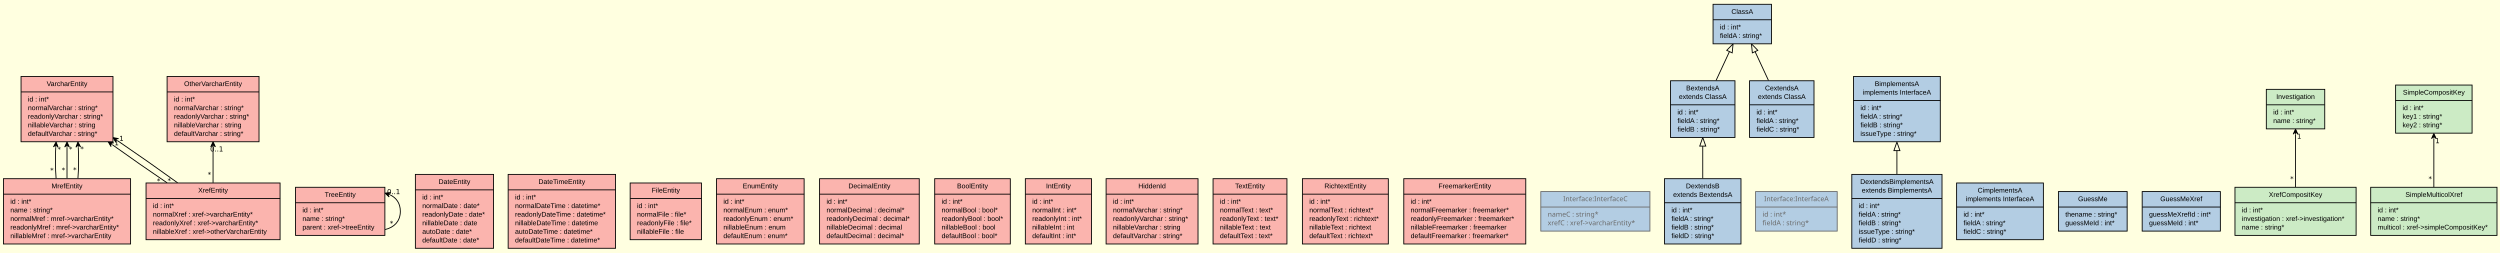
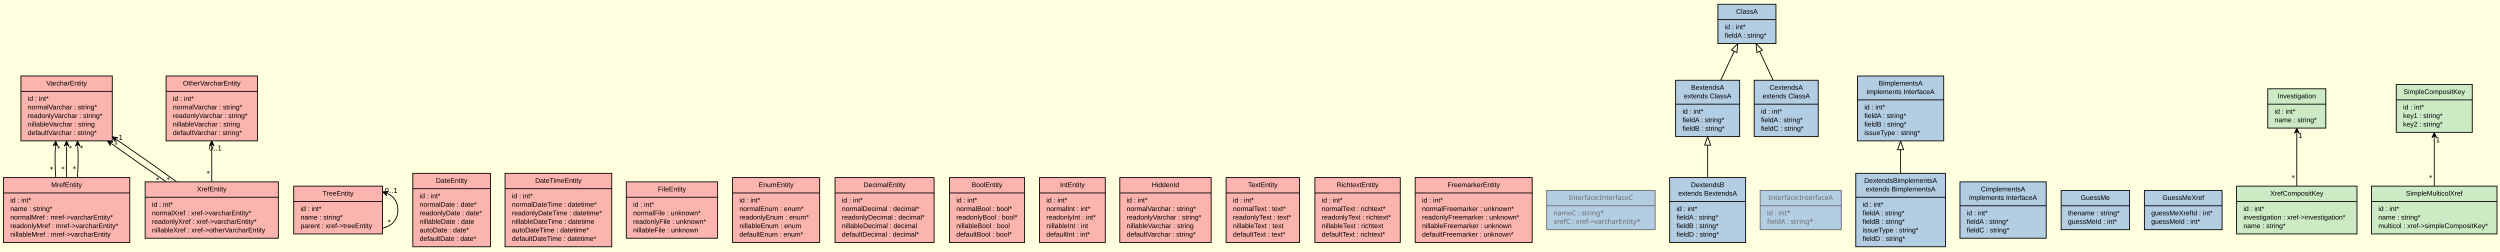
- <svg xmlns="http://www.w3.org/2000/svg" width="2910pt" height="294pt" viewBox="0.00 0.00 2910.00 294.00">
+ <svg xmlns="http://www.w3.org/2000/svg" width="2928pt" height="294pt" viewBox="0.00 0.00 2928.00 294.00">
  <g id="graph1" class="graph" transform="scale(1 1) rotate(0) translate(4 290)">
-     <polygon fill="lightyellow" stroke="lightyellow" points="-4,5 -4,-290 2907,-290 2907,5 -4,5" />
+     <polygon fill="lightyellow" stroke="lightyellow" points="-4,5 -4,-290 2925,-290 2925,5 -4,5" />
    <g id="edge10" class="edge">
      <path fill="none" stroke="black" d="M190.522,-77.148C170.263,-90.842 147.25,-106.87 127.034,-121.345" />
      <polygon fill="black" stroke="black" points="121.958,-124.99 125.257,-119.297 124.395,-123.24 126.832,-121.49 126.832,-121.49 126.832,-121.49 124.395,-123.24 128.407,-123.684 121.958,-124.99 121.958,-124.99" />
      <text text-anchor="middle" x="131.785" y="-120.937" font-family="Bitstream Vera Sans" font-size="8.00">1</text>
      <text text-anchor="middle" x="180.649" y="-76.538" font-family="Bitstream Vera Sans" font-size="8.00">*</text>
    </g>
    <g id="edge12" class="edge">
      <path fill="none" stroke="black" d="M202.769,-77.148C181.716,-92.429 155.79,-110.616 132.705,-126.308" />
      <polygon fill="black" stroke="black" points="127.52,-129.823 130.971,-124.222 130.003,-128.14 132.486,-126.457 132.486,-126.457 132.486,-126.457 130.003,-128.14 134.001,-128.691 127.52,-129.823 127.52,-129.823" />
      <text text-anchor="middle" x="137.393" y="-126.036" font-family="Bitstream Vera Sans" font-size="8.00">1</text>
      <text text-anchor="middle" x="192.948" y="-76.833" font-family="Bitstream Vera Sans" font-size="8.00">*</text>
    </g>
    <g id="edge14" class="edge">
      <path fill="none" stroke="black" d="M244,-77.148C244,-90.03 244,-104.977 244,-118.754" />
      <polygon fill="black" stroke="black" points="244,-124.99 241.3,-118.99 244,-121.99 244,-118.99 244,-118.99 244,-118.99 244,-121.99 246.7,-118.99 244,-124.99 244,-124.99" />
      <text text-anchor="middle" x="248.226" y="-113.727" font-family="Bitstream Vera Sans" font-size="8.00">0..1</text>
      <text text-anchor="middle" x="239.774" y="-84.011" font-family="Bitstream Vera Sans" font-size="8.00">*</text>
    </g>
    <g id="edge16" class="edge">
      <path fill="none" stroke="black" d="M444.202,-22.788C454.592,-25.175 462,-32.246 462,-44 462,-53.366 457.296,-59.759 450.127,-63.178" />
      <polygon fill="black" stroke="black" points="444.202,-65.212 449,-60.71 447.04,-64.238 449.877,-63.263 449.877,-63.263 449.877,-63.263 447.04,-64.238 450.754,-65.817 444.202,-65.212 444.202,-65.212" />
      <text text-anchor="middle" x="454.147" y="-64.066" font-family="Bitstream Vera Sans" font-size="8.00">0..1</text>
      <text text-anchor="middle" x="451.77" y="-27.125" font-family="Bitstream Vera Sans" font-size="8.00">*</text>
    </g>
    <g id="edge22" class="edge">
      <path fill="none" stroke="black" d="M61.292,-82.307C60.391,-93.879 60.259,-106.681 60.895,-118.614" />
      <polygon fill="black" stroke="black" points="61.297,-124.764 58.211,-118.954 61.101,-121.771 60.905,-118.777 60.905,-118.777 60.905,-118.777 61.101,-121.771 63.6,-118.601 61.297,-124.764 61.297,-124.764" />
      <text text-anchor="middle" x="64.922" y="-113.245" font-family="Bitstream Vera Sans" font-size="8.00">*</text>
      <text text-anchor="middle" x="56.439" y="-88.851" font-family="Bitstream Vera Sans" font-size="8.00">*</text>
    </g>
    <g id="edge24" class="edge">
      <path fill="none" stroke="black" d="M74,-82.307C74,-93.879 74,-106.681 74,-118.614" />
      <polygon fill="black" stroke="black" points="74,-124.764 71.3,-118.764 74,-121.764 74,-118.764 74,-118.764 74,-118.764 74,-121.764 76.7,-118.764 74,-124.764 74,-124.764" />
      <text text-anchor="middle" x="78.226" y="-113.501" font-family="Bitstream Vera Sans" font-size="8.00">*</text>
      <text text-anchor="middle" x="69.774" y="-89.171" font-family="Bitstream Vera Sans" font-size="8.00">*</text>
    </g>
    <g id="edge26" class="edge">
      <path fill="none" stroke="black" d="M86.708,-82.307C87.609,-93.879 87.741,-106.681 87.105,-118.614" />
      <polygon fill="black" stroke="black" points="86.703,-124.764 84.4,-118.601 86.899,-121.771 87.095,-118.777 87.095,-118.777 87.095,-118.777 86.899,-121.771 89.789,-118.954 86.703,-124.764 86.703,-124.764" />
      <text text-anchor="middle" x="91.512" y="-113.797" font-family="Bitstream Vera Sans" font-size="8.00">*</text>
      <text text-anchor="middle" x="83.13" y="-89.445" font-family="Bitstream Vera Sans" font-size="8.00">*</text>
    </g>
    <g id="edge2" class="edge">
-       <path fill="none" stroke="black" d="M1993.45,-196.241C1998.49,-207.103 2004.08,-219.139 2009.09,-229.914" />
-       <polygon fill="none" stroke="black" points="2005.92,-231.403 2013.31,-238.997 2012.27,-228.453 2005.92,-231.403" />
+       <path fill="none" stroke="black" d="M2011.45,-196.241C2016.49,-207.103 2022.08,-219.139 2027.09,-229.914" />
+       <polygon fill="none" stroke="black" points="2023.92,-231.403 2031.31,-238.997 2030.27,-228.453 2023.92,-231.403" />
    </g>
    <g id="edge4" class="edge">
-       <path fill="none" stroke="black" d="M2054.55,-196.241C2049.51,-207.103 2043.92,-219.139 2038.91,-229.914" />
-       <polygon fill="none" stroke="black" points="2035.73,-228.453 2034.69,-238.997 2042.08,-231.403 2035.73,-228.453" />
+       <path fill="none" stroke="black" d="M2072.55,-196.241C2067.51,-207.103 2061.92,-219.139 2056.91,-229.914" />
+       <polygon fill="none" stroke="black" points="2053.73,-228.453 2052.69,-238.997 2060.08,-231.403 2053.73,-228.453" />
    </g>
    <g id="edge6" class="edge">
-       <path fill="none" stroke="black" d="M1978,-82.307C1978,-94.304 1978,-107.622 1978,-119.924" />
-       <polygon fill="none" stroke="black" points="1974.5,-119.968 1978,-129.968 1981.5,-119.968 1974.5,-119.968" />
+       <path fill="none" stroke="black" d="M1996,-82.307C1996,-94.304 1996,-107.622 1996,-119.924" />
+       <polygon fill="none" stroke="black" points="1992.5,-119.968 1996,-129.968 1999.5,-119.968 1992.5,-119.968" />
    </g>
    <g id="edge8" class="edge">
-       <path fill="none" stroke="black" d="M2204,-87.298C2204,-96.183 2204,-105.588 2204,-114.638" />
-       <polygon fill="none" stroke="black" points="2200.5,-114.657 2204,-124.657 2207.5,-114.657 2200.5,-114.657" />
+       <path fill="none" stroke="black" d="M2222,-87.298C2222,-96.183 2222,-105.588 2222,-114.638" />
+       <polygon fill="none" stroke="black" points="2218.5,-114.657 2222,-124.657 2225.5,-114.657 2218.5,-114.657" />
    </g>
    <g id="edge18" class="edge">
-       <path fill="none" stroke="black" d="M2668,-72.201C2668,-90.726 2668,-114.91 2668,-133.661" />
-       <polygon fill="black" stroke="black" points="2668,-139.795 2665.3,-133.795 2668,-136.795 2668,-133.795 2668,-133.795 2668,-133.795 2668,-136.795 2670.7,-133.795 2668,-139.795 2668,-139.795" />
-       <text text-anchor="middle" x="2672.23" y="-128.532" font-family="Bitstream Vera Sans" font-size="8.00">1</text>
-       <text text-anchor="middle" x="2663.77" y="-79.064" font-family="Bitstream Vera Sans" font-size="8.00">*</text>
+       <path fill="none" stroke="black" d="M2686,-72.201C2686,-90.726 2686,-114.91 2686,-133.661" />
+       <polygon fill="black" stroke="black" points="2686,-139.795 2683.3,-133.795 2686,-136.795 2686,-133.795 2686,-133.795 2686,-133.795 2686,-136.795 2688.7,-133.795 2686,-139.795 2686,-139.795" />
+       <text text-anchor="middle" x="2690.23" y="-128.532" font-family="Bitstream Vera Sans" font-size="8.00">1</text>
+       <text text-anchor="middle" x="2681.77" y="-79.064" font-family="Bitstream Vera Sans" font-size="8.00">*</text>
    </g>
    <g id="edge20" class="edge">
-       <path fill="none" stroke="black" d="M2829,-72.201C2829,-88.974 2829,-110.385 2829,-128.202" />
-       <polygon fill="black" stroke="black" points="2829,-134.589 2826.3,-128.589 2829,-131.589 2829,-128.589 2829,-128.589 2829,-128.589 2829,-131.589 2831.7,-128.589 2829,-134.589 2829,-134.589" />
-       <text text-anchor="middle" x="2833.23" y="-123.326" font-family="Bitstream Vera Sans" font-size="8.00">1</text>
-       <text text-anchor="middle" x="2824.77" y="-79.064" font-family="Bitstream Vera Sans" font-size="8.00">*</text>
+       <path fill="none" stroke="black" d="M2847,-72.201C2847,-88.974 2847,-110.385 2847,-128.202" />
+       <polygon fill="black" stroke="black" points="2847,-134.589 2844.3,-128.589 2847,-131.589 2847,-128.589 2847,-128.589 2847,-128.589 2847,-131.589 2849.7,-128.589 2847,-134.589 2847,-134.589" />
+       <text text-anchor="middle" x="2851.23" y="-123.326" font-family="Bitstream Vera Sans" font-size="8.00">1</text>
+       <text text-anchor="middle" x="2842.77" y="-79.064" font-family="Bitstream Vera Sans" font-size="8.00">*</text>
    </g>
    <g id="node1" class="node">
      <polygon fill="#fbb4ae" stroke="black" points="20.5,-125 20.5,-201 127.5,-201 127.5,-125 20.5,-125" />
      <text text-anchor="middle" x="74" y="-189.8" font-family="Arial" font-size="8.00">VarcharEntity</text>
      <polyline fill="none" stroke="black" points="20.5,-183 127.5,-183 " />
      <text text-anchor="start" x="28.5" y="-171.8" font-family="Arial" font-size="8.00">id : int*</text>
      <text text-anchor="start" x="28.5" y="-161.8" font-family="Arial" font-size="8.00">normalVarchar : string*</text>
      <text text-anchor="start" x="28.5" y="-151.8" font-family="Arial" font-size="8.00">readonlyVarchar : string*</text>
      <text text-anchor="start" x="28.5" y="-141.8" font-family="Arial" font-size="8.00">nillableVarchar : string</text>
      <text text-anchor="start" x="28.5" y="-131.8" font-family="Arial" font-size="8.00">defaultVarchar : string*</text>
    </g>
    <g id="node2" class="node">
      <polygon fill="#fbb4ae" stroke="black" points="190.5,-125 190.5,-201 297.5,-201 297.5,-125 190.5,-125" />
      <text text-anchor="middle" x="244" y="-189.8" font-family="Arial" font-size="8.00">OtherVarcharEntity</text>
      <polyline fill="none" stroke="black" points="190.5,-183 297.5,-183 " />
      <text text-anchor="start" x="198.5" y="-171.8" font-family="Arial" font-size="8.00">id : int*</text>
      <text text-anchor="start" x="198.5" y="-161.8" font-family="Arial" font-size="8.00">normalVarchar : string*</text>
      <text text-anchor="start" x="198.5" y="-151.8" font-family="Arial" font-size="8.00">readonlyVarchar : string*</text>
      <text text-anchor="start" x="198.5" y="-141.8" font-family="Arial" font-size="8.00">nillableVarchar : string</text>
      <text text-anchor="start" x="198.5" y="-131.8" font-family="Arial" font-size="8.00">defaultVarchar : string*</text>
    </g>
    <g id="node3" class="node">
      <polygon fill="#fbb4ae" stroke="black" points="166,-11 166,-77 322,-77 322,-11 166,-11" />
      <text text-anchor="middle" x="244" y="-65.8" font-family="Arial" font-size="8.00">XrefEntity</text>
      <polyline fill="none" stroke="black" points="166,-59 322,-59 " />
      <text text-anchor="start" x="174" y="-47.8" font-family="Arial" font-size="8.00">id : int*</text>
      <text text-anchor="start" x="174" y="-37.8" font-family="Arial" font-size="8.00">normalXref : xref-&gt;varcharEntity*</text>
      <text text-anchor="start" x="174" y="-27.8" font-family="Arial" font-size="8.00">readonlyXref : xref-&gt;varcharEntity*</text>
      <text text-anchor="start" x="174" y="-17.8" font-family="Arial" font-size="8.00">nillableXref : xref-&gt;otherVarcharEntity</text>
    </g>
    <g id="node4" class="node">
      <polygon fill="#fbb4ae" stroke="black" points="340,-16 340,-72 444,-72 444,-16 340,-16" />
      <text text-anchor="middle" x="392" y="-60.8" font-family="Arial" font-size="8.00">TreeEntity</text>
      <polyline fill="none" stroke="black" points="340,-54 444,-54 " />
      <text text-anchor="start" x="348" y="-42.8" font-family="Arial" font-size="8.00">id : int*</text>
      <text text-anchor="start" x="348" y="-32.8" font-family="Arial" font-size="8.00">name : string*</text>
      <text text-anchor="start" x="348" y="-22.8" font-family="Arial" font-size="8.00">parent : xref-&gt;treeEntity</text>
    </g>
    <g id="node5" class="node">
      <polygon fill="#fbb4ae" stroke="black" points="479.5,-1 479.5,-87 570.5,-87 570.5,-1 479.5,-1" />
      <text text-anchor="middle" x="525" y="-75.8" font-family="Arial" font-size="8.00">DateEntity</text>
      <polyline fill="none" stroke="black" points="479.5,-69 570.5,-69 " />
      <text text-anchor="start" x="487.5" y="-57.8" font-family="Arial" font-size="8.00">id : int*</text>
      <text text-anchor="start" x="487.5" y="-47.8" font-family="Arial" font-size="8.00">normalDate : date*</text>
      <text text-anchor="start" x="487.5" y="-37.8" font-family="Arial" font-size="8.00">readonlyDate : date*</text>
      <text text-anchor="start" x="487.5" y="-27.8" font-family="Arial" font-size="8.00">nillableDate : date</text>
      <text text-anchor="start" x="487.5" y="-17.8" font-family="Arial" font-size="8.00">autoDate : date*</text>
      <text text-anchor="start" x="487.5" y="-7.8" font-family="Arial" font-size="8.00">defaultDate : date*</text>
    </g>
    <g id="node6" class="node">
      <polygon fill="#fbb4ae" stroke="black" points="587.5,-1 587.5,-87 712.5,-87 712.5,-1 587.5,-1" />
      <text text-anchor="middle" x="650" y="-75.8" font-family="Arial" font-size="8.00">DateTimeEntity</text>
      <polyline fill="none" stroke="black" points="587.5,-69 712.5,-69 " />
      <text text-anchor="start" x="595.5" y="-57.8" font-family="Arial" font-size="8.00">id : int*</text>
      <text text-anchor="start" x="595.5" y="-47.8" font-family="Arial" font-size="8.00">normalDateTime : datetime*</text>
      <text text-anchor="start" x="595.5" y="-37.8" font-family="Arial" font-size="8.00">readonlyDateTime : datetime*</text>
      <text text-anchor="start" x="595.5" y="-27.8" font-family="Arial" font-size="8.00">nillableDateTime : datetime</text>
      <text text-anchor="start" x="595.5" y="-17.8" font-family="Arial" font-size="8.00">autoDateTime : datetime*</text>
      <text text-anchor="start" x="595.5" y="-7.8" font-family="Arial" font-size="8.00">defaultDateTime : datetime*</text>
    </g>
    <g id="node7" class="node">
      <polygon fill="#fbb4ae" stroke="black" points="0,-6 0,-82 148,-82 148,-6 0,-6" />
      <text text-anchor="middle" x="74" y="-70.8" font-family="Arial" font-size="8.00">MrefEntity</text>
      <polyline fill="none" stroke="black" points="0,-64 148,-64 " />
      <text text-anchor="start" x="8" y="-52.8" font-family="Arial" font-size="8.00">id : int*</text>
      <text text-anchor="start" x="8" y="-42.8" font-family="Arial" font-size="8.00">name : string*</text>
      <text text-anchor="start" x="8" y="-32.8" font-family="Arial" font-size="8.00">normalMref : mref-&gt;varcharEntity*</text>
      <text text-anchor="start" x="8" y="-22.8" font-family="Arial" font-size="8.00">readonlyMref : mref-&gt;varcharEntity*</text>
      <text text-anchor="start" x="8" y="-12.8" font-family="Arial" font-size="8.00">nillableMref : mref-&gt;varcharEntity</text>
    </g>
    <g id="node8" class="node">
-       <polygon fill="#fbb4ae" stroke="black" points="729.5,-11 729.5,-77 812.5,-77 812.5,-11 729.5,-11" />
-       <text text-anchor="middle" x="771" y="-65.8" font-family="Arial" font-size="8.00">FileEntity</text>
-       <polyline fill="none" stroke="black" points="729.5,-59 812.5,-59 " />
+       <polygon fill="#fbb4ae" stroke="black" points="729.5,-11 729.5,-77 836.5,-77 836.5,-11 729.5,-11" />
+       <text text-anchor="middle" x="783" y="-65.8" font-family="Arial" font-size="8.00">FileEntity</text>
+       <polyline fill="none" stroke="black" points="729.5,-59 836.5,-59 " />
      <text text-anchor="start" x="737.5" y="-47.8" font-family="Arial" font-size="8.00">id : int*</text>
-       <text text-anchor="start" x="737.5" y="-37.8" font-family="Arial" font-size="8.00">normalFile : file*</text>
-       <text text-anchor="start" x="737.5" y="-27.8" font-family="Arial" font-size="8.00">readonlyFile : file*</text>
-       <text text-anchor="start" x="737.5" y="-17.8" font-family="Arial" font-size="8.00">nillableFile : file</text>
+       <text text-anchor="start" x="737.5" y="-37.8" font-family="Arial" font-size="8.00">normalFile : unknown*</text>
+       <text text-anchor="start" x="737.5" y="-27.8" font-family="Arial" font-size="8.00">readonlyFile : unknown*</text>
+       <text text-anchor="start" x="737.5" y="-17.8" font-family="Arial" font-size="8.00">nillableFile : unknown</text>
    </g>
    <g id="node9" class="node">
-       <polygon fill="#fbb4ae" stroke="black" points="830,-6 830,-82 932,-82 932,-6 830,-6" />
-       <text text-anchor="middle" x="881" y="-70.8" font-family="Arial" font-size="8.00">EnumEntity</text>
-       <polyline fill="none" stroke="black" points="830,-64 932,-64 " />
-       <text text-anchor="start" x="838" y="-52.8" font-family="Arial" font-size="8.00">id : int*</text>
-       <text text-anchor="start" x="838" y="-42.8" font-family="Arial" font-size="8.00">normalEnum : enum*</text>
-       <text text-anchor="start" x="838" y="-32.8" font-family="Arial" font-size="8.00">readonlyEnum : enum*</text>
-       <text text-anchor="start" x="838" y="-22.8" font-family="Arial" font-size="8.00">nillableEnum : enum</text>
-       <text text-anchor="start" x="838" y="-12.8" font-family="Arial" font-size="8.00">defaultEnum : enum*</text>
+       <polygon fill="#fbb4ae" stroke="black" points="854,-6 854,-82 956,-82 956,-6 854,-6" />
+       <text text-anchor="middle" x="905" y="-70.8" font-family="Arial" font-size="8.00">EnumEntity</text>
+       <polyline fill="none" stroke="black" points="854,-64 956,-64 " />
+       <text text-anchor="start" x="862" y="-52.8" font-family="Arial" font-size="8.00">id : int*</text>
+       <text text-anchor="start" x="862" y="-42.8" font-family="Arial" font-size="8.00">normalEnum : enum*</text>
+       <text text-anchor="start" x="862" y="-32.8" font-family="Arial" font-size="8.00">readonlyEnum : enum*</text>
+       <text text-anchor="start" x="862" y="-22.8" font-family="Arial" font-size="8.00">nillableEnum : enum</text>
+       <text text-anchor="start" x="862" y="-12.8" font-family="Arial" font-size="8.00">defaultEnum : enum*</text>
    </g>
    <g id="node10" class="node">
-       <polygon fill="#fbb4ae" stroke="black" points="950,-6 950,-82 1066,-82 1066,-6 950,-6" />
-       <text text-anchor="middle" x="1008" y="-70.8" font-family="Arial" font-size="8.00">DecimalEntity</text>
-       <polyline fill="none" stroke="black" points="950,-64 1066,-64 " />
-       <text text-anchor="start" x="958" y="-52.8" font-family="Arial" font-size="8.00">id : int*</text>
-       <text text-anchor="start" x="958" y="-42.8" font-family="Arial" font-size="8.00">normalDecimal : decimal*</text>
-       <text text-anchor="start" x="958" y="-32.8" font-family="Arial" font-size="8.00">readonlyDecimal : decimal*</text>
-       <text text-anchor="start" x="958" y="-22.8" font-family="Arial" font-size="8.00">nillableDecimal : decimal</text>
-       <text text-anchor="start" x="958" y="-12.8" font-family="Arial" font-size="8.00">defaultDecimal : decimal*</text>
+       <polygon fill="#fbb4ae" stroke="black" points="974,-6 974,-82 1090,-82 1090,-6 974,-6" />
+       <text text-anchor="middle" x="1032" y="-70.8" font-family="Arial" font-size="8.00">DecimalEntity</text>
+       <polyline fill="none" stroke="black" points="974,-64 1090,-64 " />
+       <text text-anchor="start" x="982" y="-52.8" font-family="Arial" font-size="8.00">id : int*</text>
+       <text text-anchor="start" x="982" y="-42.8" font-family="Arial" font-size="8.00">normalDecimal : decimal*</text>
+       <text text-anchor="start" x="982" y="-32.8" font-family="Arial" font-size="8.00">readonlyDecimal : decimal*</text>
+       <text text-anchor="start" x="982" y="-22.8" font-family="Arial" font-size="8.00">nillableDecimal : decimal</text>
+       <text text-anchor="start" x="982" y="-12.8" font-family="Arial" font-size="8.00">defaultDecimal : decimal*</text>
    </g>
    <g id="node11" class="node">
-       <polygon fill="#fbb4ae" stroke="black" points="1084,-6 1084,-82 1172,-82 1172,-6 1084,-6" />
-       <text text-anchor="middle" x="1128" y="-70.8" font-family="Arial" font-size="8.00">BoolEntity</text>
-       <polyline fill="none" stroke="black" points="1084,-64 1172,-64 " />
-       <text text-anchor="start" x="1092" y="-52.8" font-family="Arial" font-size="8.00">id : int*</text>
-       <text text-anchor="start" x="1092" y="-42.8" font-family="Arial" font-size="8.00">normalBool : bool*</text>
-       <text text-anchor="start" x="1092" y="-32.8" font-family="Arial" font-size="8.00">readonlyBool : bool*</text>
-       <text text-anchor="start" x="1092" y="-22.8" font-family="Arial" font-size="8.00">nillableBool : bool</text>
-       <text text-anchor="start" x="1092" y="-12.8" font-family="Arial" font-size="8.00">defaultBool : bool*</text>
+       <polygon fill="#fbb4ae" stroke="black" points="1108,-6 1108,-82 1196,-82 1196,-6 1108,-6" />
+       <text text-anchor="middle" x="1152" y="-70.8" font-family="Arial" font-size="8.00">BoolEntity</text>
+       <polyline fill="none" stroke="black" points="1108,-64 1196,-64 " />
+       <text text-anchor="start" x="1116" y="-52.8" font-family="Arial" font-size="8.00">id : int*</text>
+       <text text-anchor="start" x="1116" y="-42.8" font-family="Arial" font-size="8.00">normalBool : bool*</text>
+       <text text-anchor="start" x="1116" y="-32.8" font-family="Arial" font-size="8.00">readonlyBool : bool*</text>
+       <text text-anchor="start" x="1116" y="-22.8" font-family="Arial" font-size="8.00">nillableBool : bool</text>
+       <text text-anchor="start" x="1116" y="-12.8" font-family="Arial" font-size="8.00">defaultBool : bool*</text>
    </g>
    <g id="node12" class="node">
-       <polygon fill="#fbb4ae" stroke="black" points="1189.5,-6 1189.5,-82 1266.5,-82 1266.5,-6 1189.5,-6" />
-       <text text-anchor="middle" x="1228" y="-70.8" font-family="Arial" font-size="8.00">IntEntity</text>
-       <polyline fill="none" stroke="black" points="1189.5,-64 1266.5,-64 " />
-       <text text-anchor="start" x="1197.5" y="-52.8" font-family="Arial" font-size="8.00">id : int*</text>
-       <text text-anchor="start" x="1197.5" y="-42.8" font-family="Arial" font-size="8.00">normalInt : int*</text>
-       <text text-anchor="start" x="1197.5" y="-32.8" font-family="Arial" font-size="8.00">readonlyInt : int*</text>
-       <text text-anchor="start" x="1197.5" y="-22.8" font-family="Arial" font-size="8.00">nillableInt : int</text>
-       <text text-anchor="start" x="1197.5" y="-12.8" font-family="Arial" font-size="8.00">defaultInt : int*</text>
+       <polygon fill="#fbb4ae" stroke="black" points="1213.5,-6 1213.5,-82 1290.5,-82 1290.5,-6 1213.5,-6" />
+       <text text-anchor="middle" x="1252" y="-70.8" font-family="Arial" font-size="8.00">IntEntity</text>
+       <polyline fill="none" stroke="black" points="1213.5,-64 1290.5,-64 " />
+       <text text-anchor="start" x="1221.5" y="-52.8" font-family="Arial" font-size="8.00">id : int*</text>
+       <text text-anchor="start" x="1221.5" y="-42.8" font-family="Arial" font-size="8.00">normalInt : int*</text>
+       <text text-anchor="start" x="1221.5" y="-32.8" font-family="Arial" font-size="8.00">readonlyInt : int*</text>
+       <text text-anchor="start" x="1221.5" y="-22.8" font-family="Arial" font-size="8.00">nillableInt : int</text>
+       <text text-anchor="start" x="1221.5" y="-12.8" font-family="Arial" font-size="8.00">defaultInt : int*</text>
    </g>
    <g id="node13" class="node">
-       <polygon fill="#fbb4ae" stroke="black" points="1283.5,-6 1283.5,-82 1390.5,-82 1390.5,-6 1283.5,-6" />
-       <text text-anchor="middle" x="1337" y="-70.8" font-family="Arial" font-size="8.00">HiddenId</text>
-       <polyline fill="none" stroke="black" points="1283.5,-64 1390.5,-64 " />
-       <text text-anchor="start" x="1291.5" y="-52.8" font-family="Arial" font-size="8.00">id : int*</text>
-       <text text-anchor="start" x="1291.5" y="-42.8" font-family="Arial" font-size="8.00">normalVarchar : string*</text>
-       <text text-anchor="start" x="1291.5" y="-32.8" font-family="Arial" font-size="8.00">readonlyVarchar : string*</text>
-       <text text-anchor="start" x="1291.5" y="-22.8" font-family="Arial" font-size="8.00">nillableVarchar : string</text>
-       <text text-anchor="start" x="1291.5" y="-12.8" font-family="Arial" font-size="8.00">defaultVarchar : string*</text>
+       <polygon fill="#fbb4ae" stroke="black" points="1307.5,-6 1307.5,-82 1414.5,-82 1414.5,-6 1307.5,-6" />
+       <text text-anchor="middle" x="1361" y="-70.8" font-family="Arial" font-size="8.00">HiddenId</text>
+       <polyline fill="none" stroke="black" points="1307.5,-64 1414.5,-64 " />
+       <text text-anchor="start" x="1315.5" y="-52.8" font-family="Arial" font-size="8.00">id : int*</text>
+       <text text-anchor="start" x="1315.5" y="-42.8" font-family="Arial" font-size="8.00">normalVarchar : string*</text>
+       <text text-anchor="start" x="1315.5" y="-32.8" font-family="Arial" font-size="8.00">readonlyVarchar : string*</text>
+       <text text-anchor="start" x="1315.5" y="-22.8" font-family="Arial" font-size="8.00">nillableVarchar : string</text>
+       <text text-anchor="start" x="1315.5" y="-12.8" font-family="Arial" font-size="8.00">defaultVarchar : string*</text>
    </g>
    <g id="node14" class="node">
-       <polygon fill="#fbb4ae" stroke="black" points="1408,-6 1408,-82 1494,-82 1494,-6 1408,-6" />
-       <text text-anchor="middle" x="1451" y="-70.8" font-family="Arial" font-size="8.00">TextEntity</text>
-       <polyline fill="none" stroke="black" points="1408,-64 1494,-64 " />
-       <text text-anchor="start" x="1416" y="-52.8" font-family="Arial" font-size="8.00">id : int*</text>
-       <text text-anchor="start" x="1416" y="-42.8" font-family="Arial" font-size="8.00">normalText : text*</text>
-       <text text-anchor="start" x="1416" y="-32.8" font-family="Arial" font-size="8.00">readonlyText : text*</text>
-       <text text-anchor="start" x="1416" y="-22.8" font-family="Arial" font-size="8.00">nillableText : text</text>
-       <text text-anchor="start" x="1416" y="-12.8" font-family="Arial" font-size="8.00">defaultText : text*</text>
+       <polygon fill="#fbb4ae" stroke="black" points="1432,-6 1432,-82 1518,-82 1518,-6 1432,-6" />
+       <text text-anchor="middle" x="1475" y="-70.8" font-family="Arial" font-size="8.00">TextEntity</text>
+       <polyline fill="none" stroke="black" points="1432,-64 1518,-64 " />
+       <text text-anchor="start" x="1440" y="-52.8" font-family="Arial" font-size="8.00">id : int*</text>
+       <text text-anchor="start" x="1440" y="-42.8" font-family="Arial" font-size="8.00">normalText : text*</text>
+       <text text-anchor="start" x="1440" y="-32.8" font-family="Arial" font-size="8.00">readonlyText : text*</text>
+       <text text-anchor="start" x="1440" y="-22.8" font-family="Arial" font-size="8.00">nillableText : text</text>
+       <text text-anchor="start" x="1440" y="-12.8" font-family="Arial" font-size="8.00">defaultText : text*</text>
    </g>
    <g id="node15" class="node">
-       <polygon fill="#fbb4ae" stroke="black" points="1512,-6 1512,-82 1612,-82 1612,-6 1512,-6" />
-       <text text-anchor="middle" x="1562" y="-70.8" font-family="Arial" font-size="8.00">RichtextEntity</text>
-       <polyline fill="none" stroke="black" points="1512,-64 1612,-64 " />
-       <text text-anchor="start" x="1520" y="-52.8" font-family="Arial" font-size="8.00">id : int*</text>
-       <text text-anchor="start" x="1520" y="-42.8" font-family="Arial" font-size="8.00">normalText : richtext*</text>
-       <text text-anchor="start" x="1520" y="-32.8" font-family="Arial" font-size="8.00">readonlyText : richtext*</text>
-       <text text-anchor="start" x="1520" y="-22.8" font-family="Arial" font-size="8.00">nillableText : richtext</text>
-       <text text-anchor="start" x="1520" y="-12.8" font-family="Arial" font-size="8.00">defaultText : richtext*</text>
+       <polygon fill="#fbb4ae" stroke="black" points="1536,-6 1536,-82 1636,-82 1636,-6 1536,-6" />
+       <text text-anchor="middle" x="1586" y="-70.8" font-family="Arial" font-size="8.00">RichtextEntity</text>
+       <polyline fill="none" stroke="black" points="1536,-64 1636,-64 " />
+       <text text-anchor="start" x="1544" y="-52.8" font-family="Arial" font-size="8.00">id : int*</text>
+       <text text-anchor="start" x="1544" y="-42.8" font-family="Arial" font-size="8.00">normalText : richtext*</text>
+       <text text-anchor="start" x="1544" y="-32.8" font-family="Arial" font-size="8.00">readonlyText : richtext*</text>
+       <text text-anchor="start" x="1544" y="-22.8" font-family="Arial" font-size="8.00">nillableText : richtext</text>
+       <text text-anchor="start" x="1544" y="-12.8" font-family="Arial" font-size="8.00">defaultText : richtext*</text>
    </g>
    <g id="node16" class="node">
-       <polygon fill="#fbb4ae" stroke="black" points="1630,-6 1630,-82 1772,-82 1772,-6 1630,-6" />
-       <text text-anchor="middle" x="1701" y="-70.8" font-family="Arial" font-size="8.00">FreemarkerEntity</text>
-       <polyline fill="none" stroke="black" points="1630,-64 1772,-64 " />
-       <text text-anchor="start" x="1638" y="-52.8" font-family="Arial" font-size="8.00">id : int*</text>
-       <text text-anchor="start" x="1638" y="-42.8" font-family="Arial" font-size="8.00">normalFreemarker : freemarker*</text>
-       <text text-anchor="start" x="1638" y="-32.8" font-family="Arial" font-size="8.00">readonlyFreemarker : freemarker*</text>
-       <text text-anchor="start" x="1638" y="-22.8" font-family="Arial" font-size="8.00">nillableFreemarker : freemarker</text>
-       <text text-anchor="start" x="1638" y="-12.8" font-family="Arial" font-size="8.00">defaultFreemarker : freemarker*</text>
+       <polygon fill="#fbb4ae" stroke="black" points="1653.5,-6 1653.5,-82 1790.5,-82 1790.5,-6 1653.5,-6" />
+       <text text-anchor="middle" x="1722" y="-70.8" font-family="Arial" font-size="8.00">FreemarkerEntity</text>
+       <polyline fill="none" stroke="black" points="1653.5,-64 1790.5,-64 " />
+       <text text-anchor="start" x="1661.5" y="-52.8" font-family="Arial" font-size="8.00">id : int*</text>
+       <text text-anchor="start" x="1661.5" y="-42.8" font-family="Arial" font-size="8.00">normalFreemarker : unknown*</text>
+       <text text-anchor="start" x="1661.5" y="-32.8" font-family="Arial" font-size="8.00">readonlyFreemarker : unknown*</text>
+       <text text-anchor="start" x="1661.5" y="-22.8" font-family="Arial" font-size="8.00">nillableFreemarker : unknown</text>
+       <text text-anchor="start" x="1661.5" y="-12.8" font-family="Arial" font-size="8.00">defaultFreemarker : unknown*</text>
    </g>
    <g id="node17" class="node">
-       <polygon fill="#b3cde3" stroke="dimgrey" points="1789.5,-21 1789.5,-67 1916.5,-67 1916.5,-21 1789.5,-21" />
-       <text text-anchor="middle" x="1853" y="-55.8" font-family="Arial-Italic" font-size="8.00" fill="dimgrey">Interface:InterfaceC</text>
-       <polyline fill="none" stroke="dimgrey" points="1789.5,-49 1916.5,-49 " />
-       <text text-anchor="start" x="1797.5" y="-37.8" font-family="Arial-Italic" font-size="8.00" fill="dimgrey">nameC : string*</text>
-       <text text-anchor="start" x="1797.5" y="-27.8" font-family="Arial-Italic" font-size="8.00" fill="dimgrey">xrefC : xref-&gt;varcharEntity*</text>
+       <polygon fill="#b3cde3" stroke="dimgrey" points="1807.5,-21 1807.5,-67 1934.5,-67 1934.5,-21 1807.5,-21" />
+       <text text-anchor="middle" x="1871" y="-55.8" font-family="Arial-Italic" font-size="8.00" fill="dimgrey">Interface:InterfaceC</text>
+       <polyline fill="none" stroke="dimgrey" points="1807.5,-49 1934.5,-49 " />
+       <text text-anchor="start" x="1815.5" y="-37.8" font-family="Arial-Italic" font-size="8.00" fill="dimgrey">nameC : string*</text>
+       <text text-anchor="start" x="1815.5" y="-27.8" font-family="Arial-Italic" font-size="8.00" fill="dimgrey">xrefC : xref-&gt;varcharEntity*</text>
    </g>
    <g id="node18" class="node">
-       <polygon fill="#b3cde3" stroke="black" points="1990,-239 1990,-285 2058,-285 2058,-239 1990,-239" />
-       <text text-anchor="middle" x="2024" y="-273.8" font-family="Arial" font-size="8.00">ClassA</text>
-       <polyline fill="none" stroke="black" points="1990,-267 2058,-267 " />
-       <text text-anchor="start" x="1998" y="-255.8" font-family="Arial" font-size="8.00">id : int*</text>
-       <text text-anchor="start" x="1998" y="-245.8" font-family="Arial" font-size="8.00">fieldA : string*</text>
+       <polygon fill="#b3cde3" stroke="black" points="2008,-239 2008,-285 2076,-285 2076,-239 2008,-239" />
+       <text text-anchor="middle" x="2042" y="-273.8" font-family="Arial" font-size="8.00">ClassA</text>
+       <polyline fill="none" stroke="black" points="2008,-267 2076,-267 " />
+       <text text-anchor="start" x="2016" y="-255.8" font-family="Arial" font-size="8.00">id : int*</text>
+       <text text-anchor="start" x="2016" y="-245.8" font-family="Arial" font-size="8.00">fieldA : string*</text>
    </g>
    <g id="node19" class="node">
-       <polygon fill="#b3cde3" stroke="black" points="1940.5,-130 1940.5,-196 2015.5,-196 2015.5,-130 1940.5,-130" />
-       <text text-anchor="middle" x="1978" y="-184.8" font-family="Arial" font-size="8.00">BextendsA</text>
-       <text text-anchor="middle" x="1978" y="-174.8" font-family="Arial" font-size="8.00"> extends ClassA</text>
-       <polyline fill="none" stroke="black" points="1940.5,-168 2015.5,-168 " />
-       <text text-anchor="start" x="1948.5" y="-156.8" font-family="Arial" font-size="8.00">id : int*</text>
-       <text text-anchor="start" x="1948.5" y="-146.8" font-family="Arial" font-size="8.00">fieldA : string*</text>
-       <text text-anchor="start" x="1948.5" y="-136.8" font-family="Arial" font-size="8.00">fieldB : string*</text>
+       <polygon fill="#b3cde3" stroke="black" points="1958.5,-130 1958.5,-196 2033.5,-196 2033.5,-130 1958.5,-130" />
+       <text text-anchor="middle" x="1996" y="-184.8" font-family="Arial" font-size="8.00">BextendsA</text>
+       <text text-anchor="middle" x="1996" y="-174.8" font-family="Arial" font-size="8.00"> extends ClassA</text>
+       <polyline fill="none" stroke="black" points="1958.5,-168 2033.5,-168 " />
+       <text text-anchor="start" x="1966.5" y="-156.8" font-family="Arial" font-size="8.00">id : int*</text>
+       <text text-anchor="start" x="1966.5" y="-146.8" font-family="Arial" font-size="8.00">fieldA : string*</text>
+       <text text-anchor="start" x="1966.5" y="-136.8" font-family="Arial" font-size="8.00">fieldB : string*</text>
    </g>
    <g id="node20" class="node">
-       <polygon fill="#b3cde3" stroke="black" points="2032.5,-130 2032.5,-196 2107.5,-196 2107.5,-130 2032.5,-130" />
-       <text text-anchor="middle" x="2070" y="-184.8" font-family="Arial" font-size="8.00">CextendsA</text>
-       <text text-anchor="middle" x="2070" y="-174.8" font-family="Arial" font-size="8.00"> extends ClassA</text>
-       <polyline fill="none" stroke="black" points="2032.5,-168 2107.5,-168 " />
-       <text text-anchor="start" x="2040.5" y="-156.8" font-family="Arial" font-size="8.00">id : int*</text>
-       <text text-anchor="start" x="2040.5" y="-146.8" font-family="Arial" font-size="8.00">fieldA : string*</text>
-       <text text-anchor="start" x="2040.5" y="-136.8" font-family="Arial" font-size="8.00">fieldC : string*</text>
+       <polygon fill="#b3cde3" stroke="black" points="2050.5,-130 2050.5,-196 2125.5,-196 2125.5,-130 2050.5,-130" />
+       <text text-anchor="middle" x="2088" y="-184.8" font-family="Arial" font-size="8.00">CextendsA</text>
+       <text text-anchor="middle" x="2088" y="-174.8" font-family="Arial" font-size="8.00"> extends ClassA</text>
+       <polyline fill="none" stroke="black" points="2050.5,-168 2125.5,-168 " />
+       <text text-anchor="start" x="2058.5" y="-156.8" font-family="Arial" font-size="8.00">id : int*</text>
+       <text text-anchor="start" x="2058.5" y="-146.8" font-family="Arial" font-size="8.00">fieldA : string*</text>
+       <text text-anchor="start" x="2058.5" y="-136.8" font-family="Arial" font-size="8.00">fieldC : string*</text>
    </g>
    <g id="node21" class="node">
-       <polygon fill="#b3cde3" stroke="black" points="1933.5,-6 1933.5,-82 2022.5,-82 2022.5,-6 1933.5,-6" />
-       <text text-anchor="middle" x="1978" y="-70.8" font-family="Arial" font-size="8.00">DextendsB</text>
-       <text text-anchor="middle" x="1978" y="-60.8" font-family="Arial" font-size="8.00"> extends BextendsA</text>
-       <polyline fill="none" stroke="black" points="1933.5,-54 2022.5,-54 " />
-       <text text-anchor="start" x="1941.5" y="-42.8" font-family="Arial" font-size="8.00">id : int*</text>
-       <text text-anchor="start" x="1941.5" y="-32.8" font-family="Arial" font-size="8.00">fieldA : string*</text>
-       <text text-anchor="start" x="1941.5" y="-22.8" font-family="Arial" font-size="8.00">fieldB : string*</text>
-       <text text-anchor="start" x="1941.5" y="-12.8" font-family="Arial" font-size="8.00">fieldD : string*</text>
+       <polygon fill="#b3cde3" stroke="black" points="1951.5,-6 1951.5,-82 2040.5,-82 2040.5,-6 1951.5,-6" />
+       <text text-anchor="middle" x="1996" y="-70.8" font-family="Arial" font-size="8.00">DextendsB</text>
+       <text text-anchor="middle" x="1996" y="-60.8" font-family="Arial" font-size="8.00"> extends BextendsA</text>
+       <polyline fill="none" stroke="black" points="1951.5,-54 2040.5,-54 " />
+       <text text-anchor="start" x="1959.5" y="-42.8" font-family="Arial" font-size="8.00">id : int*</text>
+       <text text-anchor="start" x="1959.5" y="-32.8" font-family="Arial" font-size="8.00">fieldA : string*</text>
+       <text text-anchor="start" x="1959.5" y="-22.8" font-family="Arial" font-size="8.00">fieldB : string*</text>
+       <text text-anchor="start" x="1959.5" y="-12.8" font-family="Arial" font-size="8.00">fieldD : string*</text>
    </g>
    <g id="node22" class="node">
-       <polygon fill="#b3cde3" stroke="dimgrey" points="2039.5,-21 2039.5,-67 2134.5,-67 2134.5,-21 2039.5,-21" />
-       <text text-anchor="middle" x="2087" y="-55.8" font-family="Arial-Italic" font-size="8.00" fill="dimgrey">Interface:InterfaceA</text>
-       <polyline fill="none" stroke="dimgrey" points="2039.5,-49 2134.5,-49 " />
-       <text text-anchor="start" x="2047.5" y="-37.8" font-family="Arial-Italic" font-size="8.00" fill="dimgrey">id : int*</text>
-       <text text-anchor="start" x="2047.5" y="-27.8" font-family="Arial-Italic" font-size="8.00" fill="dimgrey">fieldA : string*</text>
+       <polygon fill="#b3cde3" stroke="dimgrey" points="2057.5,-21 2057.5,-67 2152.5,-67 2152.5,-21 2057.5,-21" />
+       <text text-anchor="middle" x="2105" y="-55.8" font-family="Arial-Italic" font-size="8.00" fill="dimgrey">Interface:InterfaceA</text>
+       <polyline fill="none" stroke="dimgrey" points="2057.5,-49 2152.5,-49 " />
+       <text text-anchor="start" x="2065.5" y="-37.8" font-family="Arial-Italic" font-size="8.00" fill="dimgrey">id : int*</text>
+       <text text-anchor="start" x="2065.5" y="-27.8" font-family="Arial-Italic" font-size="8.00" fill="dimgrey">fieldA : string*</text>
    </g>
    <g id="node23" class="node">
-       <polygon fill="#b3cde3" stroke="black" points="2153.5,-125 2153.5,-201 2254.5,-201 2254.5,-125 2153.5,-125" />
-       <text text-anchor="middle" x="2204" y="-189.8" font-family="Arial" font-size="8.00">BimplementsA</text>
-       <text text-anchor="middle" x="2204" y="-179.8" font-family="Arial" font-size="8.00"> implements InterfaceA</text>
-       <polyline fill="none" stroke="black" points="2153.5,-173 2254.5,-173 " />
-       <text text-anchor="start" x="2161.5" y="-161.8" font-family="Arial" font-size="8.00">id : int*</text>
-       <text text-anchor="start" x="2161.5" y="-151.8" font-family="Arial" font-size="8.00">fieldA : string*</text>
-       <text text-anchor="start" x="2161.5" y="-141.8" font-family="Arial" font-size="8.00">fieldB : string*</text>
-       <text text-anchor="start" x="2161.5" y="-131.8" font-family="Arial" font-size="8.00">issueType : string*</text>
+       <polygon fill="#b3cde3" stroke="black" points="2171.5,-125 2171.5,-201 2272.5,-201 2272.5,-125 2171.5,-125" />
+       <text text-anchor="middle" x="2222" y="-189.8" font-family="Arial" font-size="8.00">BimplementsA</text>
+       <text text-anchor="middle" x="2222" y="-179.8" font-family="Arial" font-size="8.00"> implements InterfaceA</text>
+       <polyline fill="none" stroke="black" points="2171.5,-173 2272.5,-173 " />
+       <text text-anchor="start" x="2179.5" y="-161.8" font-family="Arial" font-size="8.00">id : int*</text>
+       <text text-anchor="start" x="2179.5" y="-151.8" font-family="Arial" font-size="8.00">fieldA : string*</text>
+       <text text-anchor="start" x="2179.5" y="-141.8" font-family="Arial" font-size="8.00">fieldB : string*</text>
+       <text text-anchor="start" x="2179.5" y="-131.8" font-family="Arial" font-size="8.00">issueType : string*</text>
    </g>
    <g id="node24" class="node">
-       <polygon fill="#b3cde3" stroke="black" points="2273.5,-11 2273.5,-77 2374.5,-77 2374.5,-11 2273.5,-11" />
-       <text text-anchor="middle" x="2324" y="-65.8" font-family="Arial" font-size="8.00">CimplementsA</text>
-       <text text-anchor="middle" x="2324" y="-55.8" font-family="Arial" font-size="8.00"> implements InterfaceA</text>
-       <polyline fill="none" stroke="black" points="2273.5,-49 2374.5,-49 " />
-       <text text-anchor="start" x="2281.5" y="-37.8" font-family="Arial" font-size="8.00">id : int*</text>
-       <text text-anchor="start" x="2281.5" y="-27.8" font-family="Arial" font-size="8.00">fieldA : string*</text>
-       <text text-anchor="start" x="2281.5" y="-17.8" font-family="Arial" font-size="8.00">fieldC : string*</text>
+       <polygon fill="#b3cde3" stroke="black" points="2291.5,-11 2291.5,-77 2392.5,-77 2392.5,-11 2291.5,-11" />
+       <text text-anchor="middle" x="2342" y="-65.8" font-family="Arial" font-size="8.00">CimplementsA</text>
+       <text text-anchor="middle" x="2342" y="-55.8" font-family="Arial" font-size="8.00"> implements InterfaceA</text>
+       <polyline fill="none" stroke="black" points="2291.5,-49 2392.5,-49 " />
+       <text text-anchor="start" x="2299.5" y="-37.8" font-family="Arial" font-size="8.00">id : int*</text>
+       <text text-anchor="start" x="2299.5" y="-27.8" font-family="Arial" font-size="8.00">fieldA : string*</text>
+       <text text-anchor="start" x="2299.5" y="-17.8" font-family="Arial" font-size="8.00">fieldC : string*</text>
    </g>
    <g id="node25" class="node">
-       <polygon fill="#b3cde3" stroke="black" points="2151.5,-1 2151.5,-87 2256.5,-87 2256.5,-1 2151.5,-1" />
-       <text text-anchor="middle" x="2204" y="-75.8" font-family="Arial" font-size="8.00">DextendsBimplementsA</text>
-       <text text-anchor="middle" x="2204" y="-65.8" font-family="Arial" font-size="8.00"> extends BimplementsA</text>
-       <polyline fill="none" stroke="black" points="2151.5,-59 2256.5,-59 " />
-       <text text-anchor="start" x="2159.5" y="-47.8" font-family="Arial" font-size="8.00">id : int*</text>
-       <text text-anchor="start" x="2159.5" y="-37.8" font-family="Arial" font-size="8.00">fieldA : string*</text>
-       <text text-anchor="start" x="2159.5" y="-27.8" font-family="Arial" font-size="8.00">fieldB : string*</text>
-       <text text-anchor="start" x="2159.5" y="-17.8" font-family="Arial" font-size="8.00">issueType : string*</text>
-       <text text-anchor="start" x="2159.5" y="-7.8" font-family="Arial" font-size="8.00">fieldD : string*</text>
+       <polygon fill="#b3cde3" stroke="black" points="2169.5,-1 2169.5,-87 2274.5,-87 2274.5,-1 2169.5,-1" />
+       <text text-anchor="middle" x="2222" y="-75.8" font-family="Arial" font-size="8.00">DextendsBimplementsA</text>
+       <text text-anchor="middle" x="2222" y="-65.8" font-family="Arial" font-size="8.00"> extends BimplementsA</text>
+       <polyline fill="none" stroke="black" points="2169.5,-59 2274.5,-59 " />
+       <text text-anchor="start" x="2177.5" y="-47.8" font-family="Arial" font-size="8.00">id : int*</text>
+       <text text-anchor="start" x="2177.5" y="-37.8" font-family="Arial" font-size="8.00">fieldA : string*</text>
+       <text text-anchor="start" x="2177.5" y="-27.8" font-family="Arial" font-size="8.00">fieldB : string*</text>
+       <text text-anchor="start" x="2177.5" y="-17.8" font-family="Arial" font-size="8.00">issueType : string*</text>
+       <text text-anchor="start" x="2177.5" y="-7.8" font-family="Arial" font-size="8.00">fieldD : string*</text>
    </g>
    <g id="node26" class="node">
-       <polygon fill="#b3cde3" stroke="black" points="2392,-21 2392,-67 2472,-67 2472,-21 2392,-21" />
-       <text text-anchor="middle" x="2432" y="-55.8" font-family="Arial" font-size="8.00">GuessMe</text>
-       <polyline fill="none" stroke="black" points="2392,-49 2472,-49 " />
-       <text text-anchor="start" x="2400" y="-37.8" font-family="Arial" font-size="8.00">thename : string*</text>
-       <text text-anchor="start" x="2400" y="-27.8" font-family="Arial" font-size="8.00">guessMeId : int*</text>
+       <polygon fill="#b3cde3" stroke="black" points="2410,-21 2410,-67 2490,-67 2490,-21 2410,-21" />
+       <text text-anchor="middle" x="2450" y="-55.8" font-family="Arial" font-size="8.00">GuessMe</text>
+       <polyline fill="none" stroke="black" points="2410,-49 2490,-49 " />
+       <text text-anchor="start" x="2418" y="-37.8" font-family="Arial" font-size="8.00">thename : string*</text>
+       <text text-anchor="start" x="2418" y="-27.8" font-family="Arial" font-size="8.00">guessMeId : int*</text>
    </g>
    <g id="node27" class="node">
-       <polygon fill="#b3cde3" stroke="black" points="2489.5,-21 2489.5,-67 2580.5,-67 2580.5,-21 2489.5,-21" />
-       <text text-anchor="middle" x="2535" y="-55.8" font-family="Arial" font-size="8.00">GuessMeXref</text>
-       <polyline fill="none" stroke="black" points="2489.5,-49 2580.5,-49 " />
-       <text text-anchor="start" x="2497.5" y="-37.8" font-family="Arial" font-size="8.00">guessMeXrefId : int*</text>
-       <text text-anchor="start" x="2497.5" y="-27.8" font-family="Arial" font-size="8.00">guessMeId : int*</text>
+       <polygon fill="#b3cde3" stroke="black" points="2507.5,-21 2507.5,-67 2598.5,-67 2598.5,-21 2507.5,-21" />
+       <text text-anchor="middle" x="2553" y="-55.8" font-family="Arial" font-size="8.00">GuessMeXref</text>
+       <polyline fill="none" stroke="black" points="2507.5,-49 2598.5,-49 " />
+       <text text-anchor="start" x="2515.5" y="-37.8" font-family="Arial" font-size="8.00">guessMeXrefId : int*</text>
+       <text text-anchor="start" x="2515.5" y="-27.8" font-family="Arial" font-size="8.00">guessMeId : int*</text>
    </g>
    <g id="node28" class="node">
-       <polygon fill="#ccebc5" stroke="black" points="2634,-140 2634,-186 2702,-186 2702,-140 2634,-140" />
-       <text text-anchor="middle" x="2668" y="-174.8" font-family="Arial" font-size="8.00">Investigation</text>
-       <polyline fill="none" stroke="black" points="2634,-168 2702,-168 " />
-       <text text-anchor="start" x="2642" y="-156.8" font-family="Arial" font-size="8.00">id : int*</text>
-       <text text-anchor="start" x="2642" y="-146.8" font-family="Arial" font-size="8.00">name : string*</text>
+       <polygon fill="#ccebc5" stroke="black" points="2652,-140 2652,-186 2720,-186 2720,-140 2652,-140" />
+       <text text-anchor="middle" x="2686" y="-174.8" font-family="Arial" font-size="8.00">Investigation</text>
+       <polyline fill="none" stroke="black" points="2652,-168 2720,-168 " />
+       <text text-anchor="start" x="2660" y="-156.8" font-family="Arial" font-size="8.00">id : int*</text>
+       <text text-anchor="start" x="2660" y="-146.8" font-family="Arial" font-size="8.00">name : string*</text>
    </g>
    <g id="node29" class="node">
-       <polygon fill="#ccebc5" stroke="black" points="2784.5,-135 2784.5,-191 2873.5,-191 2873.5,-135 2784.5,-135" />
-       <text text-anchor="middle" x="2829" y="-179.8" font-family="Arial" font-size="8.00">SimpleCompositKey</text>
-       <polyline fill="none" stroke="black" points="2784.5,-173 2873.5,-173 " />
-       <text text-anchor="start" x="2792.5" y="-161.8" font-family="Arial" font-size="8.00">id : int*</text>
-       <text text-anchor="start" x="2792.5" y="-151.8" font-family="Arial" font-size="8.00">key1 : string*</text>
-       <text text-anchor="start" x="2792.5" y="-141.8" font-family="Arial" font-size="8.00">key2 : string*</text>
+       <polygon fill="#ccebc5" stroke="black" points="2802.5,-135 2802.5,-191 2891.5,-191 2891.5,-135 2802.5,-135" />
+       <text text-anchor="middle" x="2847" y="-179.8" font-family="Arial" font-size="8.00">SimpleCompositKey</text>
+       <polyline fill="none" stroke="black" points="2802.5,-173 2891.5,-173 " />
+       <text text-anchor="start" x="2810.5" y="-161.8" font-family="Arial" font-size="8.00">id : int*</text>
+       <text text-anchor="start" x="2810.5" y="-151.8" font-family="Arial" font-size="8.00">key1 : string*</text>
+       <text text-anchor="start" x="2810.5" y="-141.8" font-family="Arial" font-size="8.00">key2 : string*</text>
    </g>
    <g id="node30" class="node">
-       <polygon fill="#ccebc5" stroke="black" points="2597.5,-16 2597.5,-72 2738.5,-72 2738.5,-16 2597.5,-16" />
-       <text text-anchor="middle" x="2668" y="-60.8" font-family="Arial" font-size="8.00">XrefCompositKey</text>
-       <polyline fill="none" stroke="black" points="2597.5,-54 2738.5,-54 " />
-       <text text-anchor="start" x="2605.5" y="-42.8" font-family="Arial" font-size="8.00">id : int*</text>
-       <text text-anchor="start" x="2605.5" y="-32.8" font-family="Arial" font-size="8.00">investigation : xref-&gt;investigation*</text>
-       <text text-anchor="start" x="2605.5" y="-22.8" font-family="Arial" font-size="8.00">name : string*</text>
+       <polygon fill="#ccebc5" stroke="black" points="2615.5,-16 2615.5,-72 2756.5,-72 2756.5,-16 2615.5,-16" />
+       <text text-anchor="middle" x="2686" y="-60.8" font-family="Arial" font-size="8.00">XrefCompositKey</text>
+       <polyline fill="none" stroke="black" points="2615.5,-54 2756.5,-54 " />
+       <text text-anchor="start" x="2623.5" y="-42.8" font-family="Arial" font-size="8.00">id : int*</text>
+       <text text-anchor="start" x="2623.5" y="-32.8" font-family="Arial" font-size="8.00">investigation : xref-&gt;investigation*</text>
+       <text text-anchor="start" x="2623.5" y="-22.8" font-family="Arial" font-size="8.00">name : string*</text>
    </g>
    <g id="node31" class="node">
-       <polygon fill="#ccebc5" stroke="black" points="2755.5,-16 2755.5,-72 2902.5,-72 2902.5,-16 2755.5,-16" />
-       <text text-anchor="middle" x="2829" y="-60.8" font-family="Arial" font-size="8.00">SimpleMulticolXref</text>
-       <polyline fill="none" stroke="black" points="2755.5,-54 2902.5,-54 " />
-       <text text-anchor="start" x="2763.5" y="-42.8" font-family="Arial" font-size="8.00">id : int*</text>
-       <text text-anchor="start" x="2763.5" y="-32.8" font-family="Arial" font-size="8.00">name : string*</text>
-       <text text-anchor="start" x="2763.5" y="-22.8" font-family="Arial" font-size="8.00">multicol : xref-&gt;simpleCompositKey*</text>
+       <polygon fill="#ccebc5" stroke="black" points="2773.5,-16 2773.5,-72 2920.5,-72 2920.5,-16 2773.5,-16" />
+       <text text-anchor="middle" x="2847" y="-60.8" font-family="Arial" font-size="8.00">SimpleMulticolXref</text>
+       <polyline fill="none" stroke="black" points="2773.5,-54 2920.5,-54 " />
+       <text text-anchor="start" x="2781.5" y="-42.8" font-family="Arial" font-size="8.00">id : int*</text>
+       <text text-anchor="start" x="2781.5" y="-32.8" font-family="Arial" font-size="8.00">name : string*</text>
+       <text text-anchor="start" x="2781.5" y="-22.8" font-family="Arial" font-size="8.00">multicol : xref-&gt;simpleCompositKey*</text>
    </g>
  </g>
</svg>
